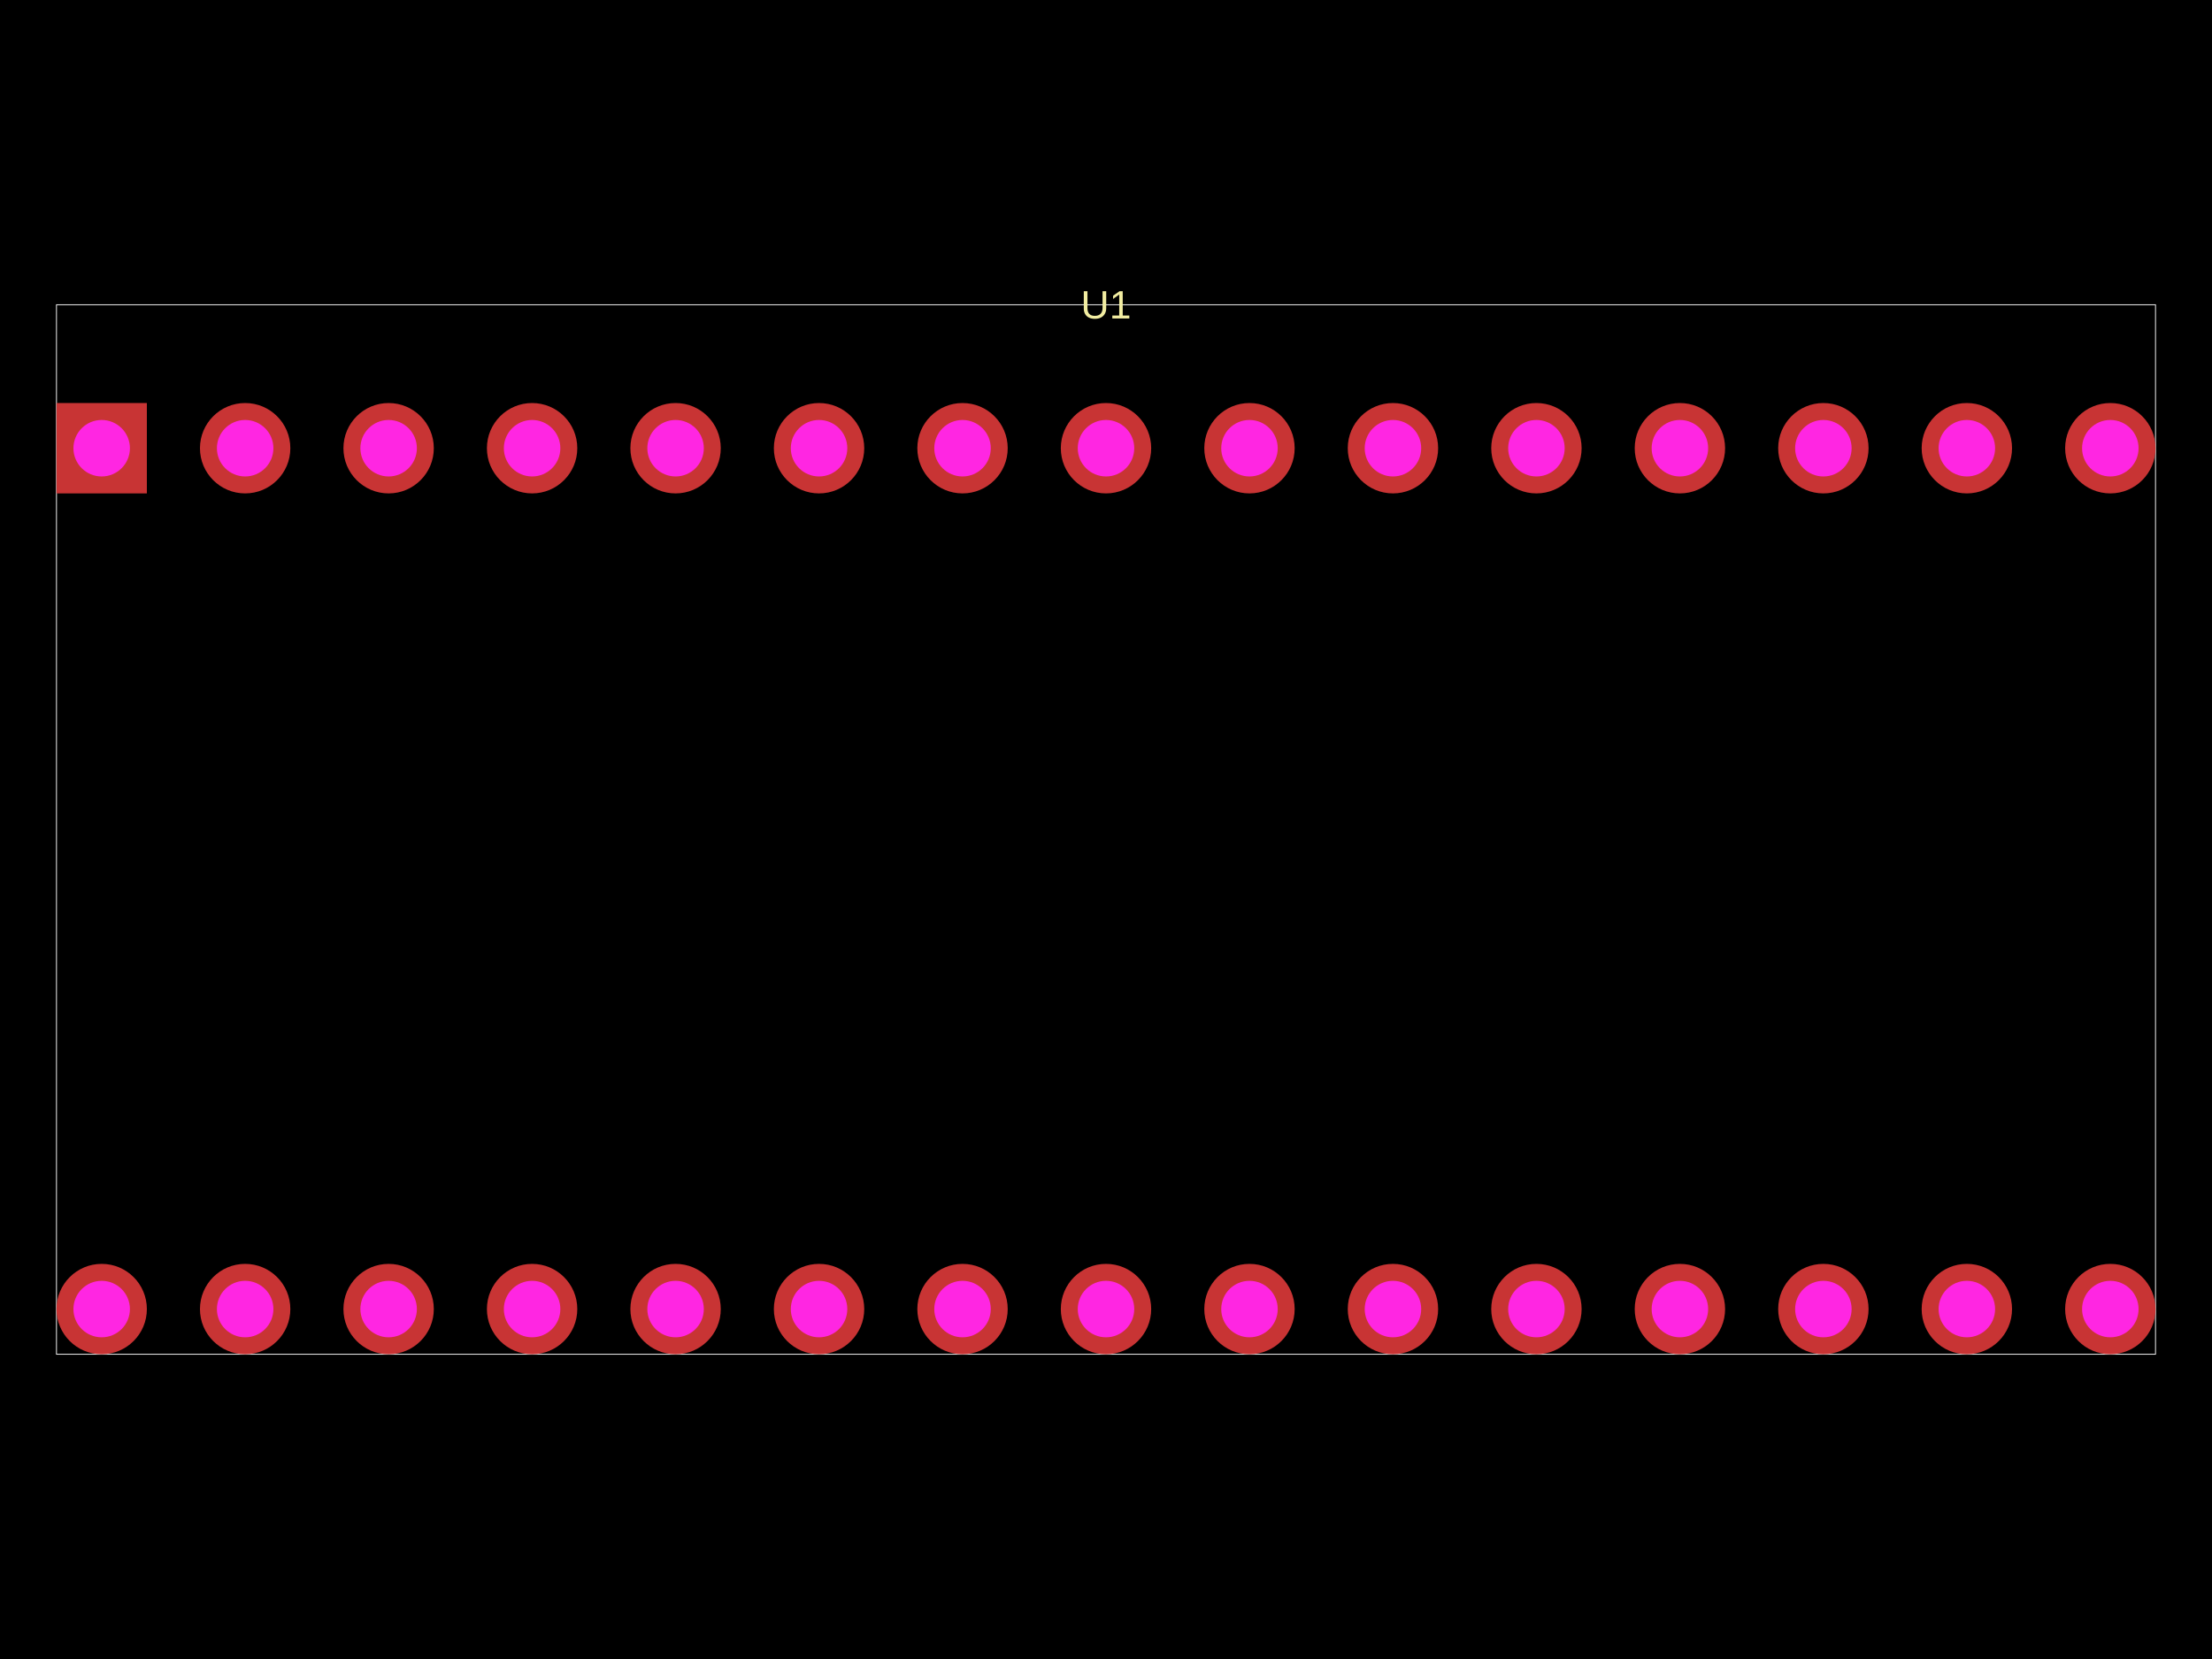
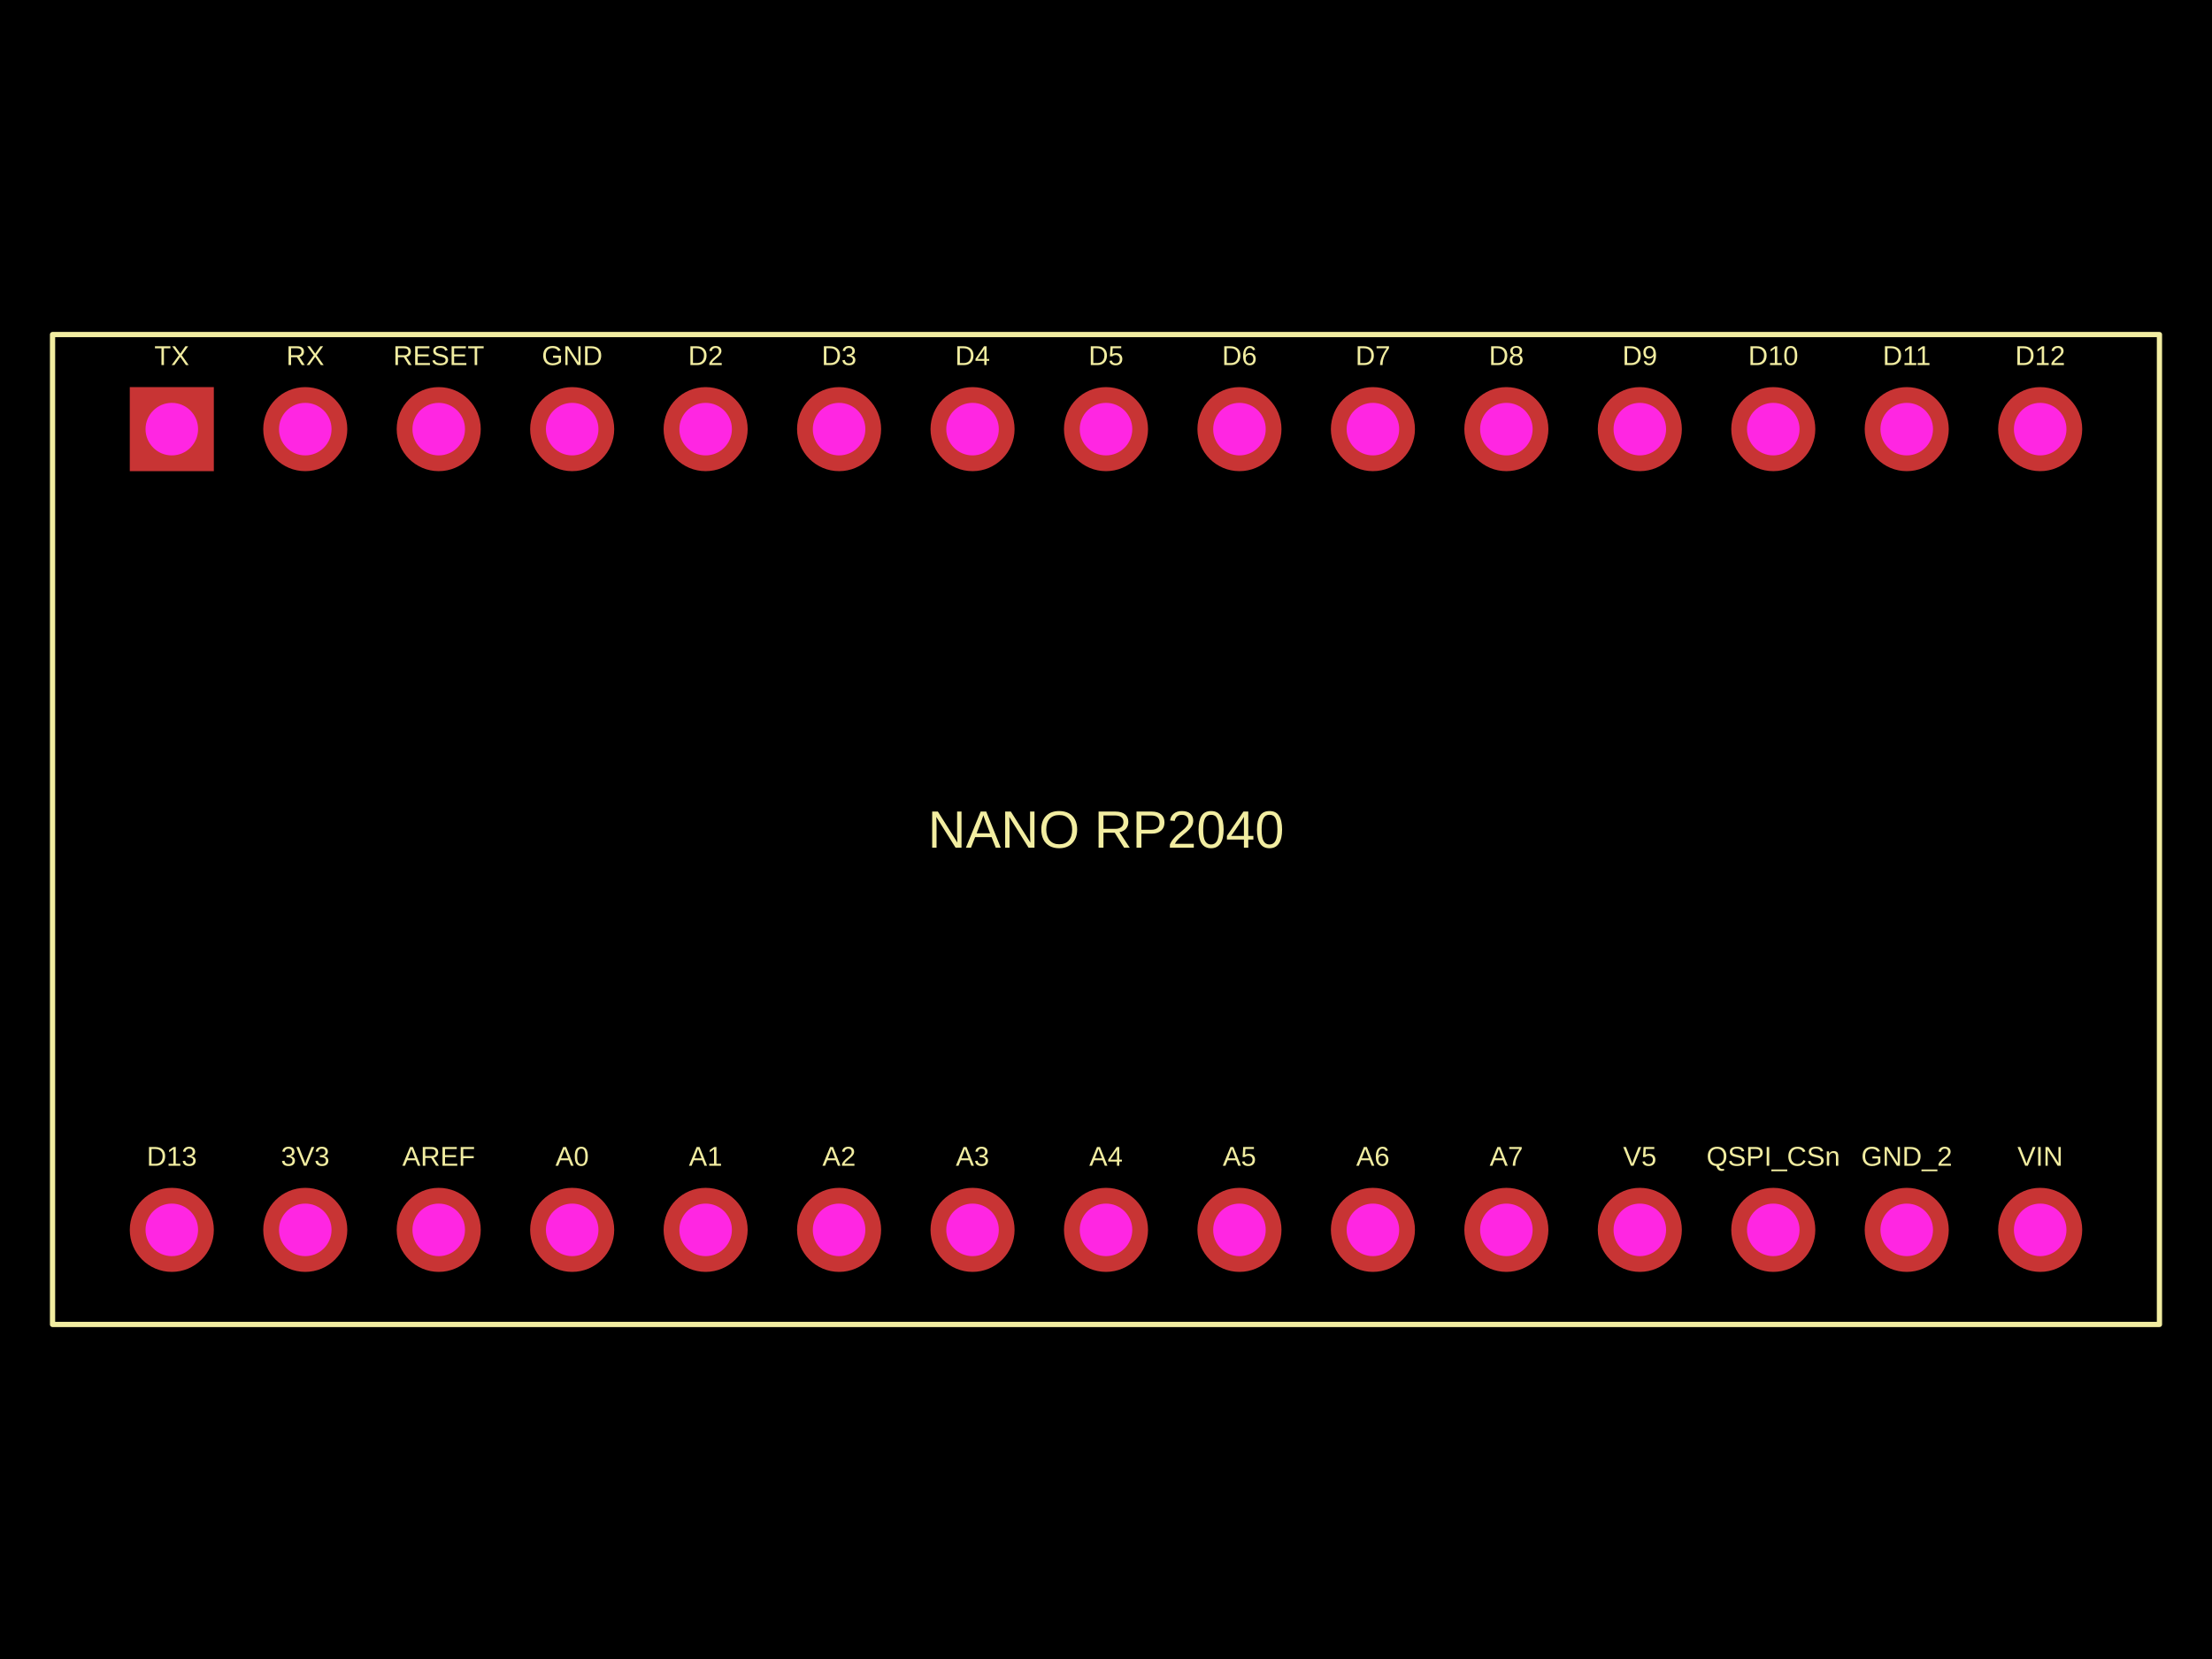
- <svg xmlns="http://www.w3.org/2000/svg" width="800" height="600" data-software-used-string="@tscircuit/core@0.0.1565">
+ <svg xmlns="http://www.w3.org/2000/svg" width="800" height="600" data-software-used-string="@tscircuit/core@0.0.1580">
  <style />
  <rect class="boundary" x="0" y="0" fill="#000" width="800" height="600" data-type="pcb_background" data-pcb-layer="global" />
-   <rect class="pcb-boundary" fill="none" stroke="#fff" stroke-width="0.3" x="20.429" y="110.215" width="759.142" height="379.571" data-type="pcb_boundary" data-pcb-layer="global" />
-   <text x="0" y="0" dx="0" dy="0" fill="#f2eda1" font-family="Arial, sans-serif" font-size="14.3" text-anchor="middle" dominant-baseline="central" transform="matrix(1,0,0,1,400,110.2145)" class="pcb-silkscreen-text pcb-silkscreen-top" data-pcb-silkscreen-text-id="pcb_silkscreen_text_0" stroke="none" data-type="pcb_silkscreen_text" data-pcb-layer="top">U1</text>
+   <rect class="pcb-boundary" fill="none" stroke="#fff" stroke-width="0.3" x="19.002" y="120.998" width="761.995" height="358.005" data-type="pcb_boundary" data-pcb-layer="global" />
+   <text x="0" y="0" dx="0" dy="0" fill="#f2eda1" font-family="Arial, sans-serif" font-size="9.881" text-anchor="middle" dominant-baseline="central" transform="matrix(1,0,0,1,62.13777,128.5986)" class="pcb-silkscreen-text pcb-silkscreen-top" data-pcb-silkscreen-text-id="pcb_silkscreen_text_0" stroke="none" data-type="pcb_silkscreen_text" data-pcb-layer="top">TX</text>
+   <text x="0" y="0" dx="0" dy="0" fill="#f2eda1" font-family="Arial, sans-serif" font-size="9.881" text-anchor="middle" dominant-baseline="central" transform="matrix(1,0,0,1,110.4038,128.5986)" class="pcb-silkscreen-text pcb-silkscreen-top" data-pcb-silkscreen-text-id="pcb_silkscreen_text_1" stroke="none" data-type="pcb_silkscreen_text" data-pcb-layer="top">RX</text>
+   <text x="0" y="0" dx="0" dy="0" fill="#f2eda1" font-family="Arial, sans-serif" font-size="9.881" text-anchor="middle" dominant-baseline="central" transform="matrix(1,0,0,1,158.6698,128.5986)" class="pcb-silkscreen-text pcb-silkscreen-top" data-pcb-silkscreen-text-id="pcb_silkscreen_text_2" stroke="none" data-type="pcb_silkscreen_text" data-pcb-layer="top">RESET</text>
+   <text x="0" y="0" dx="0" dy="0" fill="#f2eda1" font-family="Arial, sans-serif" font-size="9.881" text-anchor="middle" dominant-baseline="central" transform="matrix(1,0,0,1,206.9359,128.5986)" class="pcb-silkscreen-text pcb-silkscreen-top" data-pcb-silkscreen-text-id="pcb_silkscreen_text_3" stroke="none" data-type="pcb_silkscreen_text" data-pcb-layer="top">GND</text>
+   <text x="0" y="0" dx="0" dy="0" fill="#f2eda1" font-family="Arial, sans-serif" font-size="9.881" text-anchor="middle" dominant-baseline="central" transform="matrix(1,0,0,1,255.2019,128.5986)" class="pcb-silkscreen-text pcb-silkscreen-top" data-pcb-silkscreen-text-id="pcb_silkscreen_text_4" stroke="none" data-type="pcb_silkscreen_text" data-pcb-layer="top">D2</text>
+   <text x="0" y="0" dx="0" dy="0" fill="#f2eda1" font-family="Arial, sans-serif" font-size="9.881" text-anchor="middle" dominant-baseline="central" transform="matrix(1,0,0,1,303.4679,128.5986)" class="pcb-silkscreen-text pcb-silkscreen-top" data-pcb-silkscreen-text-id="pcb_silkscreen_text_5" stroke="none" data-type="pcb_silkscreen_text" data-pcb-layer="top">D3</text>
+   <text x="0" y="0" dx="0" dy="0" fill="#f2eda1" font-family="Arial, sans-serif" font-size="9.881" text-anchor="middle" dominant-baseline="central" transform="matrix(1,0,0,1,351.734,128.5986)" class="pcb-silkscreen-text pcb-silkscreen-top" data-pcb-silkscreen-text-id="pcb_silkscreen_text_6" stroke="none" data-type="pcb_silkscreen_text" data-pcb-layer="top">D4</text>
+   <text x="0" y="0" dx="0" dy="0" fill="#f2eda1" font-family="Arial, sans-serif" font-size="9.881" text-anchor="middle" dominant-baseline="central" transform="matrix(1,0,0,1,400,128.5986)" class="pcb-silkscreen-text pcb-silkscreen-top" data-pcb-silkscreen-text-id="pcb_silkscreen_text_7" stroke="none" data-type="pcb_silkscreen_text" data-pcb-layer="top">D5</text>
+   <text x="0" y="0" dx="0" dy="0" fill="#f2eda1" font-family="Arial, sans-serif" font-size="9.881" text-anchor="middle" dominant-baseline="central" transform="matrix(1,0,0,1,448.266,128.5986)" class="pcb-silkscreen-text pcb-silkscreen-top" data-pcb-silkscreen-text-id="pcb_silkscreen_text_8" stroke="none" data-type="pcb_silkscreen_text" data-pcb-layer="top">D6</text>
+   <text x="0" y="0" dx="0" dy="0" fill="#f2eda1" font-family="Arial, sans-serif" font-size="9.881" text-anchor="middle" dominant-baseline="central" transform="matrix(1,0,0,1,496.5321,128.5986)" class="pcb-silkscreen-text pcb-silkscreen-top" data-pcb-silkscreen-text-id="pcb_silkscreen_text_9" stroke="none" data-type="pcb_silkscreen_text" data-pcb-layer="top">D7</text>
+   <text x="0" y="0" dx="0" dy="0" fill="#f2eda1" font-family="Arial, sans-serif" font-size="9.881" text-anchor="middle" dominant-baseline="central" transform="matrix(1,0,0,1,544.7981,128.5986)" class="pcb-silkscreen-text pcb-silkscreen-top" data-pcb-silkscreen-text-id="pcb_silkscreen_text_10" stroke="none" data-type="pcb_silkscreen_text" data-pcb-layer="top">D8</text>
+   <text x="0" y="0" dx="0" dy="0" fill="#f2eda1" font-family="Arial, sans-serif" font-size="9.881" text-anchor="middle" dominant-baseline="central" transform="matrix(1,0,0,1,593.0641,128.5986)" class="pcb-silkscreen-text pcb-silkscreen-top" data-pcb-silkscreen-text-id="pcb_silkscreen_text_11" stroke="none" data-type="pcb_silkscreen_text" data-pcb-layer="top">D9</text>
+   <text x="0" y="0" dx="0" dy="0" fill="#f2eda1" font-family="Arial, sans-serif" font-size="9.881" text-anchor="middle" dominant-baseline="central" transform="matrix(1,0,0,1,641.3302,128.5986)" class="pcb-silkscreen-text pcb-silkscreen-top" data-pcb-silkscreen-text-id="pcb_silkscreen_text_12" stroke="none" data-type="pcb_silkscreen_text" data-pcb-layer="top">D10</text>
+   <text x="0" y="0" dx="0" dy="0" fill="#f2eda1" font-family="Arial, sans-serif" font-size="9.881" text-anchor="middle" dominant-baseline="central" transform="matrix(1,0,0,1,689.5962,128.5986)" class="pcb-silkscreen-text pcb-silkscreen-top" data-pcb-silkscreen-text-id="pcb_silkscreen_text_13" stroke="none" data-type="pcb_silkscreen_text" data-pcb-layer="top">D11</text>
+   <text x="0" y="0" dx="0" dy="0" fill="#f2eda1" font-family="Arial, sans-serif" font-size="9.881" text-anchor="middle" dominant-baseline="central" transform="matrix(1,0,0,1,737.8622,128.5986)" class="pcb-silkscreen-text pcb-silkscreen-top" data-pcb-silkscreen-text-id="pcb_silkscreen_text_14" stroke="none" data-type="pcb_silkscreen_text" data-pcb-layer="top">D12</text>
+   <text x="0" y="0" dx="0" dy="0" fill="#f2eda1" font-family="Arial, sans-serif" font-size="9.881" text-anchor="middle" dominant-baseline="central" transform="matrix(1,0,0,1,62.13777,418.1948)" class="pcb-silkscreen-text pcb-silkscreen-top" data-pcb-silkscreen-text-id="pcb_silkscreen_text_15" stroke="none" data-type="pcb_silkscreen_text" data-pcb-layer="top">D13</text>
+   <text x="0" y="0" dx="0" dy="0" fill="#f2eda1" font-family="Arial, sans-serif" font-size="9.881" text-anchor="middle" dominant-baseline="central" transform="matrix(1,0,0,1,110.4038,418.1948)" class="pcb-silkscreen-text pcb-silkscreen-top" data-pcb-silkscreen-text-id="pcb_silkscreen_text_16" stroke="none" data-type="pcb_silkscreen_text" data-pcb-layer="top">3V3</text>
+   <text x="0" y="0" dx="0" dy="0" fill="#f2eda1" font-family="Arial, sans-serif" font-size="9.881" text-anchor="middle" dominant-baseline="central" transform="matrix(1,0,0,1,158.6698,418.1948)" class="pcb-silkscreen-text pcb-silkscreen-top" data-pcb-silkscreen-text-id="pcb_silkscreen_text_17" stroke="none" data-type="pcb_silkscreen_text" data-pcb-layer="top">AREF</text>
+   <text x="0" y="0" dx="0" dy="0" fill="#f2eda1" font-family="Arial, sans-serif" font-size="9.881" text-anchor="middle" dominant-baseline="central" transform="matrix(1,0,0,1,206.9359,418.1948)" class="pcb-silkscreen-text pcb-silkscreen-top" data-pcb-silkscreen-text-id="pcb_silkscreen_text_18" stroke="none" data-type="pcb_silkscreen_text" data-pcb-layer="top">A0</text>
+   <text x="0" y="0" dx="0" dy="0" fill="#f2eda1" font-family="Arial, sans-serif" font-size="9.881" text-anchor="middle" dominant-baseline="central" transform="matrix(1,0,0,1,255.2019,418.1948)" class="pcb-silkscreen-text pcb-silkscreen-top" data-pcb-silkscreen-text-id="pcb_silkscreen_text_19" stroke="none" data-type="pcb_silkscreen_text" data-pcb-layer="top">A1</text>
+   <text x="0" y="0" dx="0" dy="0" fill="#f2eda1" font-family="Arial, sans-serif" font-size="9.881" text-anchor="middle" dominant-baseline="central" transform="matrix(1,0,0,1,303.4679,418.1948)" class="pcb-silkscreen-text pcb-silkscreen-top" data-pcb-silkscreen-text-id="pcb_silkscreen_text_20" stroke="none" data-type="pcb_silkscreen_text" data-pcb-layer="top">A2</text>
+   <text x="0" y="0" dx="0" dy="0" fill="#f2eda1" font-family="Arial, sans-serif" font-size="9.881" text-anchor="middle" dominant-baseline="central" transform="matrix(1,0,0,1,351.734,418.1948)" class="pcb-silkscreen-text pcb-silkscreen-top" data-pcb-silkscreen-text-id="pcb_silkscreen_text_21" stroke="none" data-type="pcb_silkscreen_text" data-pcb-layer="top">A3</text>
+   <text x="0" y="0" dx="0" dy="0" fill="#f2eda1" font-family="Arial, sans-serif" font-size="9.881" text-anchor="middle" dominant-baseline="central" transform="matrix(1,0,0,1,400,418.1948)" class="pcb-silkscreen-text pcb-silkscreen-top" data-pcb-silkscreen-text-id="pcb_silkscreen_text_22" stroke="none" data-type="pcb_silkscreen_text" data-pcb-layer="top">A4</text>
+   <text x="0" y="0" dx="0" dy="0" fill="#f2eda1" font-family="Arial, sans-serif" font-size="9.881" text-anchor="middle" dominant-baseline="central" transform="matrix(1,0,0,1,448.266,418.1948)" class="pcb-silkscreen-text pcb-silkscreen-top" data-pcb-silkscreen-text-id="pcb_silkscreen_text_23" stroke="none" data-type="pcb_silkscreen_text" data-pcb-layer="top">A5</text>
+   <text x="0" y="0" dx="0" dy="0" fill="#f2eda1" font-family="Arial, sans-serif" font-size="9.881" text-anchor="middle" dominant-baseline="central" transform="matrix(1,0,0,1,496.5321,418.1948)" class="pcb-silkscreen-text pcb-silkscreen-top" data-pcb-silkscreen-text-id="pcb_silkscreen_text_24" stroke="none" data-type="pcb_silkscreen_text" data-pcb-layer="top">A6</text>
+   <text x="0" y="0" dx="0" dy="0" fill="#f2eda1" font-family="Arial, sans-serif" font-size="9.881" text-anchor="middle" dominant-baseline="central" transform="matrix(1,0,0,1,544.7981,418.1948)" class="pcb-silkscreen-text pcb-silkscreen-top" data-pcb-silkscreen-text-id="pcb_silkscreen_text_25" stroke="none" data-type="pcb_silkscreen_text" data-pcb-layer="top">A7</text>
+   <text x="0" y="0" dx="0" dy="0" fill="#f2eda1" font-family="Arial, sans-serif" font-size="9.881" text-anchor="middle" dominant-baseline="central" transform="matrix(1,0,0,1,593.0641,418.1948)" class="pcb-silkscreen-text pcb-silkscreen-top" data-pcb-silkscreen-text-id="pcb_silkscreen_text_26" stroke="none" data-type="pcb_silkscreen_text" data-pcb-layer="top">V5</text>
+   <text x="0" y="0" dx="0" dy="0" fill="#f2eda1" font-family="Arial, sans-serif" font-size="9.881" text-anchor="middle" dominant-baseline="central" transform="matrix(1,0,0,1,641.3302,418.1948)" class="pcb-silkscreen-text pcb-silkscreen-top" data-pcb-silkscreen-text-id="pcb_silkscreen_text_27" stroke="none" data-type="pcb_silkscreen_text" data-pcb-layer="top">QSPI_CSn</text>
+   <text x="0" y="0" dx="0" dy="0" fill="#f2eda1" font-family="Arial, sans-serif" font-size="9.881" text-anchor="middle" dominant-baseline="central" transform="matrix(1,0,0,1,689.5962,418.1948)" class="pcb-silkscreen-text pcb-silkscreen-top" data-pcb-silkscreen-text-id="pcb_silkscreen_text_28" stroke="none" data-type="pcb_silkscreen_text" data-pcb-layer="top">GND_2</text>
+   <text x="0" y="0" dx="0" dy="0" fill="#f2eda1" font-family="Arial, sans-serif" font-size="9.881" text-anchor="middle" dominant-baseline="central" transform="matrix(1,0,0,1,737.8622,418.1948)" class="pcb-silkscreen-text pcb-silkscreen-top" data-pcb-silkscreen-text-id="pcb_silkscreen_text_29" stroke="none" data-type="pcb_silkscreen_text" data-pcb-layer="top">VIN</text>
+   <path class="pcb-silkscreen pcb-silkscreen-top" d="M 19.002 479.002 L 780.998 479.002 L 780.998 120.998 L 19.002 120.998 L 19.002 479.002 Z" fill="none" stroke="#f2eda1" stroke-width="1.9" stroke-linecap="round" stroke-linejoin="round" data-pcb-component-id="pcb_component_0" data-pcb-silkscreen-path-id="pcb_silkscreen_path_0" data-type="pcb_silkscreen_path" data-pcb-layer="top" />
+   <text x="0" y="0" dx="0" dy="0" fill="#f2eda1" font-family="Arial, sans-serif" font-size="19.002" text-anchor="middle" dominant-baseline="central" transform="matrix(1,0,0,1,400,300)" class="pcb-silkscreen-text pcb-silkscreen-top" data-pcb-silkscreen-text-id="pcb_silkscreen_text_30" stroke="none" data-type="pcb_silkscreen_text" data-pcb-layer="top">NANO RP2040</text>
  <g data-type="pcb_plated_hole" data-pcb-layer="through" data-pad-name="U1.TX">
-     <rect class="pcb-hole-outer-pad" fill="rgb(200, 52, 52)" x="20.429" y="145.761" width="32.686" height="32.686" data-type="pcb_plated_hole" data-pcb-layer="top" />
-     <circle class="pcb-hole-inner" fill="#FF26E2" cx="36.772" cy="162.104" r="10.215" data-type="pcb_plated_hole_drill" data-pcb-layer="drill" />
+     <rect class="pcb-hole-outer-pad" fill="rgb(200, 52, 52)" x="46.936" y="140" width="30.404" height="30.404" data-type="pcb_plated_hole" data-pcb-layer="top" />
+     <circle class="pcb-hole-inner" fill="#FF26E2" cx="62.138" cy="155.202" r="9.501" data-type="pcb_plated_hole_drill" data-pcb-layer="drill" />
  </g>
  <g data-type="pcb_plated_hole" data-pcb-layer="through" data-pad-name="U1.RX">
-     <circle class="pcb-hole-outer" fill="rgb(200, 52, 52)" cx="88.662" cy="162.104" r="16.343" data-type="pcb_plated_hole" data-pcb-layer="top" />
-     <circle class="pcb-hole-inner" fill="#FF26E2" cx="88.662" cy="162.104" r="10.215" data-type="pcb_plated_hole_drill" data-pcb-layer="drill" />
+     <circle class="pcb-hole-outer" fill="rgb(200, 52, 52)" cx="110.404" cy="155.202" r="15.202" data-type="pcb_plated_hole" data-pcb-layer="top" />
+     <circle class="pcb-hole-inner" fill="#FF26E2" cx="110.404" cy="155.202" r="9.501" data-type="pcb_plated_hole_drill" data-pcb-layer="drill" />
  </g>
  <g data-type="pcb_plated_hole" data-pcb-layer="through" data-pad-name="U1.RESET">
-     <circle class="pcb-hole-outer" fill="rgb(200, 52, 52)" cx="140.552" cy="162.104" r="16.343" data-type="pcb_plated_hole" data-pcb-layer="top" />
-     <circle class="pcb-hole-inner" fill="#FF26E2" cx="140.552" cy="162.104" r="10.215" data-type="pcb_plated_hole_drill" data-pcb-layer="drill" />
+     <circle class="pcb-hole-outer" fill="rgb(200, 52, 52)" cx="158.67" cy="155.202" r="15.202" data-type="pcb_plated_hole" data-pcb-layer="top" />
+     <circle class="pcb-hole-inner" fill="#FF26E2" cx="158.67" cy="155.202" r="9.501" data-type="pcb_plated_hole_drill" data-pcb-layer="drill" />
  </g>
  <g data-type="pcb_plated_hole" data-pcb-layer="through" data-pad-name="U1.GND">
-     <circle class="pcb-hole-outer" fill="rgb(200, 52, 52)" cx="192.441" cy="162.104" r="16.343" data-type="pcb_plated_hole" data-pcb-layer="top" />
-     <circle class="pcb-hole-inner" fill="#FF26E2" cx="192.441" cy="162.104" r="10.215" data-type="pcb_plated_hole_drill" data-pcb-layer="drill" />
+     <circle class="pcb-hole-outer" fill="rgb(200, 52, 52)" cx="206.936" cy="155.202" r="15.202" data-type="pcb_plated_hole" data-pcb-layer="top" />
+     <circle class="pcb-hole-inner" fill="#FF26E2" cx="206.936" cy="155.202" r="9.501" data-type="pcb_plated_hole_drill" data-pcb-layer="drill" />
  </g>
  <g data-type="pcb_plated_hole" data-pcb-layer="through" data-pad-name="U1.D2">
-     <circle class="pcb-hole-outer" fill="rgb(200, 52, 52)" cx="244.331" cy="162.104" r="16.343" data-type="pcb_plated_hole" data-pcb-layer="top" />
-     <circle class="pcb-hole-inner" fill="#FF26E2" cx="244.331" cy="162.104" r="10.215" data-type="pcb_plated_hole_drill" data-pcb-layer="drill" />
+     <circle class="pcb-hole-outer" fill="rgb(200, 52, 52)" cx="255.202" cy="155.202" r="15.202" data-type="pcb_plated_hole" data-pcb-layer="top" />
+     <circle class="pcb-hole-inner" fill="#FF26E2" cx="255.202" cy="155.202" r="9.501" data-type="pcb_plated_hole_drill" data-pcb-layer="drill" />
  </g>
  <g data-type="pcb_plated_hole" data-pcb-layer="through" data-pad-name="U1.D3">
-     <circle class="pcb-hole-outer" fill="rgb(200, 52, 52)" cx="296.221" cy="162.104" r="16.343" data-type="pcb_plated_hole" data-pcb-layer="top" />
-     <circle class="pcb-hole-inner" fill="#FF26E2" cx="296.221" cy="162.104" r="10.215" data-type="pcb_plated_hole_drill" data-pcb-layer="drill" />
+     <circle class="pcb-hole-outer" fill="rgb(200, 52, 52)" cx="303.468" cy="155.202" r="15.202" data-type="pcb_plated_hole" data-pcb-layer="top" />
+     <circle class="pcb-hole-inner" fill="#FF26E2" cx="303.468" cy="155.202" r="9.501" data-type="pcb_plated_hole_drill" data-pcb-layer="drill" />
  </g>
  <g data-type="pcb_plated_hole" data-pcb-layer="through" data-pad-name="U1.D4">
-     <circle class="pcb-hole-outer" fill="rgb(200, 52, 52)" cx="348.11" cy="162.104" r="16.343" data-type="pcb_plated_hole" data-pcb-layer="top" />
-     <circle class="pcb-hole-inner" fill="#FF26E2" cx="348.11" cy="162.104" r="10.215" data-type="pcb_plated_hole_drill" data-pcb-layer="drill" />
+     <circle class="pcb-hole-outer" fill="rgb(200, 52, 52)" cx="351.734" cy="155.202" r="15.202" data-type="pcb_plated_hole" data-pcb-layer="top" />
+     <circle class="pcb-hole-inner" fill="#FF26E2" cx="351.734" cy="155.202" r="9.501" data-type="pcb_plated_hole_drill" data-pcb-layer="drill" />
  </g>
  <g data-type="pcb_plated_hole" data-pcb-layer="through" data-pad-name="U1.D5">
-     <circle class="pcb-hole-outer" fill="rgb(200, 52, 52)" cx="400" cy="162.104" r="16.343" data-type="pcb_plated_hole" data-pcb-layer="top" />
-     <circle class="pcb-hole-inner" fill="#FF26E2" cx="400" cy="162.104" r="10.215" data-type="pcb_plated_hole_drill" data-pcb-layer="drill" />
+     <circle class="pcb-hole-outer" fill="rgb(200, 52, 52)" cx="400" cy="155.202" r="15.202" data-type="pcb_plated_hole" data-pcb-layer="top" />
+     <circle class="pcb-hole-inner" fill="#FF26E2" cx="400" cy="155.202" r="9.501" data-type="pcb_plated_hole_drill" data-pcb-layer="drill" />
  </g>
  <g data-type="pcb_plated_hole" data-pcb-layer="through" data-pad-name="U1.D6">
-     <circle class="pcb-hole-outer" fill="rgb(200, 52, 52)" cx="451.89" cy="162.104" r="16.343" data-type="pcb_plated_hole" data-pcb-layer="top" />
-     <circle class="pcb-hole-inner" fill="#FF26E2" cx="451.89" cy="162.104" r="10.215" data-type="pcb_plated_hole_drill" data-pcb-layer="drill" />
+     <circle class="pcb-hole-outer" fill="rgb(200, 52, 52)" cx="448.266" cy="155.202" r="15.202" data-type="pcb_plated_hole" data-pcb-layer="top" />
+     <circle class="pcb-hole-inner" fill="#FF26E2" cx="448.266" cy="155.202" r="9.501" data-type="pcb_plated_hole_drill" data-pcb-layer="drill" />
  </g>
  <g data-type="pcb_plated_hole" data-pcb-layer="through" data-pad-name="U1.D7">
-     <circle class="pcb-hole-outer" fill="rgb(200, 52, 52)" cx="503.779" cy="162.104" r="16.343" data-type="pcb_plated_hole" data-pcb-layer="top" />
-     <circle class="pcb-hole-inner" fill="#FF26E2" cx="503.779" cy="162.104" r="10.215" data-type="pcb_plated_hole_drill" data-pcb-layer="drill" />
+     <circle class="pcb-hole-outer" fill="rgb(200, 52, 52)" cx="496.532" cy="155.202" r="15.202" data-type="pcb_plated_hole" data-pcb-layer="top" />
+     <circle class="pcb-hole-inner" fill="#FF26E2" cx="496.532" cy="155.202" r="9.501" data-type="pcb_plated_hole_drill" data-pcb-layer="drill" />
  </g>
  <g data-type="pcb_plated_hole" data-pcb-layer="through" data-pad-name="U1.D8">
-     <circle class="pcb-hole-outer" fill="rgb(200, 52, 52)" cx="555.669" cy="162.104" r="16.343" data-type="pcb_plated_hole" data-pcb-layer="top" />
-     <circle class="pcb-hole-inner" fill="#FF26E2" cx="555.669" cy="162.104" r="10.215" data-type="pcb_plated_hole_drill" data-pcb-layer="drill" />
+     <circle class="pcb-hole-outer" fill="rgb(200, 52, 52)" cx="544.798" cy="155.202" r="15.202" data-type="pcb_plated_hole" data-pcb-layer="top" />
+     <circle class="pcb-hole-inner" fill="#FF26E2" cx="544.798" cy="155.202" r="9.501" data-type="pcb_plated_hole_drill" data-pcb-layer="drill" />
  </g>
  <g data-type="pcb_plated_hole" data-pcb-layer="through" data-pad-name="U1.D9">
-     <circle class="pcb-hole-outer" fill="rgb(200, 52, 52)" cx="607.559" cy="162.104" r="16.343" data-type="pcb_plated_hole" data-pcb-layer="top" />
-     <circle class="pcb-hole-inner" fill="#FF26E2" cx="607.559" cy="162.104" r="10.215" data-type="pcb_plated_hole_drill" data-pcb-layer="drill" />
+     <circle class="pcb-hole-outer" fill="rgb(200, 52, 52)" cx="593.064" cy="155.202" r="15.202" data-type="pcb_plated_hole" data-pcb-layer="top" />
+     <circle class="pcb-hole-inner" fill="#FF26E2" cx="593.064" cy="155.202" r="9.501" data-type="pcb_plated_hole_drill" data-pcb-layer="drill" />
  </g>
  <g data-type="pcb_plated_hole" data-pcb-layer="through" data-pad-name="U1.D10">
-     <circle class="pcb-hole-outer" fill="rgb(200, 52, 52)" cx="659.448" cy="162.104" r="16.343" data-type="pcb_plated_hole" data-pcb-layer="top" />
-     <circle class="pcb-hole-inner" fill="#FF26E2" cx="659.448" cy="162.104" r="10.215" data-type="pcb_plated_hole_drill" data-pcb-layer="drill" />
+     <circle class="pcb-hole-outer" fill="rgb(200, 52, 52)" cx="641.33" cy="155.202" r="15.202" data-type="pcb_plated_hole" data-pcb-layer="top" />
+     <circle class="pcb-hole-inner" fill="#FF26E2" cx="641.33" cy="155.202" r="9.501" data-type="pcb_plated_hole_drill" data-pcb-layer="drill" />
  </g>
  <g data-type="pcb_plated_hole" data-pcb-layer="through" data-pad-name="U1.D11">
-     <circle class="pcb-hole-outer" fill="rgb(200, 52, 52)" cx="711.338" cy="162.104" r="16.343" data-type="pcb_plated_hole" data-pcb-layer="top" />
-     <circle class="pcb-hole-inner" fill="#FF26E2" cx="711.338" cy="162.104" r="10.215" data-type="pcb_plated_hole_drill" data-pcb-layer="drill" />
+     <circle class="pcb-hole-outer" fill="rgb(200, 52, 52)" cx="689.596" cy="155.202" r="15.202" data-type="pcb_plated_hole" data-pcb-layer="top" />
+     <circle class="pcb-hole-inner" fill="#FF26E2" cx="689.596" cy="155.202" r="9.501" data-type="pcb_plated_hole_drill" data-pcb-layer="drill" />
  </g>
  <g data-type="pcb_plated_hole" data-pcb-layer="through" data-pad-name="U1.D12">
-     <circle class="pcb-hole-outer" fill="rgb(200, 52, 52)" cx="763.228" cy="162.104" r="16.343" data-type="pcb_plated_hole" data-pcb-layer="top" />
-     <circle class="pcb-hole-inner" fill="#FF26E2" cx="763.228" cy="162.104" r="10.215" data-type="pcb_plated_hole_drill" data-pcb-layer="drill" />
+     <circle class="pcb-hole-outer" fill="rgb(200, 52, 52)" cx="737.862" cy="155.202" r="15.202" data-type="pcb_plated_hole" data-pcb-layer="top" />
+     <circle class="pcb-hole-inner" fill="#FF26E2" cx="737.862" cy="155.202" r="9.501" data-type="pcb_plated_hole_drill" data-pcb-layer="drill" />
  </g>
  <g data-type="pcb_plated_hole" data-pcb-layer="through" data-pad-name="U1.D13">
-     <circle class="pcb-hole-outer" fill="rgb(200, 52, 52)" cx="36.772" cy="473.442" r="16.343" data-type="pcb_plated_hole" data-pcb-layer="top" />
-     <circle class="pcb-hole-inner" fill="#FF26E2" cx="36.772" cy="473.442" r="10.215" data-type="pcb_plated_hole_drill" data-pcb-layer="drill" />
+     <circle class="pcb-hole-outer" fill="rgb(200, 52, 52)" cx="62.138" cy="444.798" r="15.202" data-type="pcb_plated_hole" data-pcb-layer="top" />
+     <circle class="pcb-hole-inner" fill="#FF26E2" cx="62.138" cy="444.798" r="9.501" data-type="pcb_plated_hole_drill" data-pcb-layer="drill" />
  </g>
  <g data-type="pcb_plated_hole" data-pcb-layer="through" data-pad-name="U1.3V3">
-     <circle class="pcb-hole-outer" fill="rgb(200, 52, 52)" cx="88.662" cy="473.442" r="16.343" data-type="pcb_plated_hole" data-pcb-layer="top" />
-     <circle class="pcb-hole-inner" fill="#FF26E2" cx="88.662" cy="473.442" r="10.215" data-type="pcb_plated_hole_drill" data-pcb-layer="drill" />
+     <circle class="pcb-hole-outer" fill="rgb(200, 52, 52)" cx="110.404" cy="444.798" r="15.202" data-type="pcb_plated_hole" data-pcb-layer="top" />
+     <circle class="pcb-hole-inner" fill="#FF26E2" cx="110.404" cy="444.798" r="9.501" data-type="pcb_plated_hole_drill" data-pcb-layer="drill" />
  </g>
  <g data-type="pcb_plated_hole" data-pcb-layer="through" data-pad-name="U1.AREF">
-     <circle class="pcb-hole-outer" fill="rgb(200, 52, 52)" cx="140.552" cy="473.442" r="16.343" data-type="pcb_plated_hole" data-pcb-layer="top" />
-     <circle class="pcb-hole-inner" fill="#FF26E2" cx="140.552" cy="473.442" r="10.215" data-type="pcb_plated_hole_drill" data-pcb-layer="drill" />
+     <circle class="pcb-hole-outer" fill="rgb(200, 52, 52)" cx="158.67" cy="444.798" r="15.202" data-type="pcb_plated_hole" data-pcb-layer="top" />
+     <circle class="pcb-hole-inner" fill="#FF26E2" cx="158.67" cy="444.798" r="9.501" data-type="pcb_plated_hole_drill" data-pcb-layer="drill" />
  </g>
  <g data-type="pcb_plated_hole" data-pcb-layer="through" data-pad-name="U1.A0">
-     <circle class="pcb-hole-outer" fill="rgb(200, 52, 52)" cx="192.441" cy="473.442" r="16.343" data-type="pcb_plated_hole" data-pcb-layer="top" />
-     <circle class="pcb-hole-inner" fill="#FF26E2" cx="192.441" cy="473.442" r="10.215" data-type="pcb_plated_hole_drill" data-pcb-layer="drill" />
+     <circle class="pcb-hole-outer" fill="rgb(200, 52, 52)" cx="206.936" cy="444.798" r="15.202" data-type="pcb_plated_hole" data-pcb-layer="top" />
+     <circle class="pcb-hole-inner" fill="#FF26E2" cx="206.936" cy="444.798" r="9.501" data-type="pcb_plated_hole_drill" data-pcb-layer="drill" />
  </g>
  <g data-type="pcb_plated_hole" data-pcb-layer="through" data-pad-name="U1.A1">
-     <circle class="pcb-hole-outer" fill="rgb(200, 52, 52)" cx="244.331" cy="473.442" r="16.343" data-type="pcb_plated_hole" data-pcb-layer="top" />
-     <circle class="pcb-hole-inner" fill="#FF26E2" cx="244.331" cy="473.442" r="10.215" data-type="pcb_plated_hole_drill" data-pcb-layer="drill" />
+     <circle class="pcb-hole-outer" fill="rgb(200, 52, 52)" cx="255.202" cy="444.798" r="15.202" data-type="pcb_plated_hole" data-pcb-layer="top" />
+     <circle class="pcb-hole-inner" fill="#FF26E2" cx="255.202" cy="444.798" r="9.501" data-type="pcb_plated_hole_drill" data-pcb-layer="drill" />
  </g>
  <g data-type="pcb_plated_hole" data-pcb-layer="through" data-pad-name="U1.A2">
-     <circle class="pcb-hole-outer" fill="rgb(200, 52, 52)" cx="296.221" cy="473.442" r="16.343" data-type="pcb_plated_hole" data-pcb-layer="top" />
-     <circle class="pcb-hole-inner" fill="#FF26E2" cx="296.221" cy="473.442" r="10.215" data-type="pcb_plated_hole_drill" data-pcb-layer="drill" />
+     <circle class="pcb-hole-outer" fill="rgb(200, 52, 52)" cx="303.468" cy="444.798" r="15.202" data-type="pcb_plated_hole" data-pcb-layer="top" />
+     <circle class="pcb-hole-inner" fill="#FF26E2" cx="303.468" cy="444.798" r="9.501" data-type="pcb_plated_hole_drill" data-pcb-layer="drill" />
  </g>
  <g data-type="pcb_plated_hole" data-pcb-layer="through" data-pad-name="U1.A3">
-     <circle class="pcb-hole-outer" fill="rgb(200, 52, 52)" cx="348.11" cy="473.442" r="16.343" data-type="pcb_plated_hole" data-pcb-layer="top" />
-     <circle class="pcb-hole-inner" fill="#FF26E2" cx="348.11" cy="473.442" r="10.215" data-type="pcb_plated_hole_drill" data-pcb-layer="drill" />
+     <circle class="pcb-hole-outer" fill="rgb(200, 52, 52)" cx="351.734" cy="444.798" r="15.202" data-type="pcb_plated_hole" data-pcb-layer="top" />
+     <circle class="pcb-hole-inner" fill="#FF26E2" cx="351.734" cy="444.798" r="9.501" data-type="pcb_plated_hole_drill" data-pcb-layer="drill" />
  </g>
  <g data-type="pcb_plated_hole" data-pcb-layer="through" data-pad-name="U1.A4">
-     <circle class="pcb-hole-outer" fill="rgb(200, 52, 52)" cx="400" cy="473.442" r="16.343" data-type="pcb_plated_hole" data-pcb-layer="top" />
-     <circle class="pcb-hole-inner" fill="#FF26E2" cx="400" cy="473.442" r="10.215" data-type="pcb_plated_hole_drill" data-pcb-layer="drill" />
+     <circle class="pcb-hole-outer" fill="rgb(200, 52, 52)" cx="400" cy="444.798" r="15.202" data-type="pcb_plated_hole" data-pcb-layer="top" />
+     <circle class="pcb-hole-inner" fill="#FF26E2" cx="400" cy="444.798" r="9.501" data-type="pcb_plated_hole_drill" data-pcb-layer="drill" />
  </g>
  <g data-type="pcb_plated_hole" data-pcb-layer="through" data-pad-name="U1.A5">
-     <circle class="pcb-hole-outer" fill="rgb(200, 52, 52)" cx="451.89" cy="473.442" r="16.343" data-type="pcb_plated_hole" data-pcb-layer="top" />
-     <circle class="pcb-hole-inner" fill="#FF26E2" cx="451.89" cy="473.442" r="10.215" data-type="pcb_plated_hole_drill" data-pcb-layer="drill" />
+     <circle class="pcb-hole-outer" fill="rgb(200, 52, 52)" cx="448.266" cy="444.798" r="15.202" data-type="pcb_plated_hole" data-pcb-layer="top" />
+     <circle class="pcb-hole-inner" fill="#FF26E2" cx="448.266" cy="444.798" r="9.501" data-type="pcb_plated_hole_drill" data-pcb-layer="drill" />
  </g>
  <g data-type="pcb_plated_hole" data-pcb-layer="through" data-pad-name="U1.A6">
-     <circle class="pcb-hole-outer" fill="rgb(200, 52, 52)" cx="503.779" cy="473.442" r="16.343" data-type="pcb_plated_hole" data-pcb-layer="top" />
-     <circle class="pcb-hole-inner" fill="#FF26E2" cx="503.779" cy="473.442" r="10.215" data-type="pcb_plated_hole_drill" data-pcb-layer="drill" />
+     <circle class="pcb-hole-outer" fill="rgb(200, 52, 52)" cx="496.532" cy="444.798" r="15.202" data-type="pcb_plated_hole" data-pcb-layer="top" />
+     <circle class="pcb-hole-inner" fill="#FF26E2" cx="496.532" cy="444.798" r="9.501" data-type="pcb_plated_hole_drill" data-pcb-layer="drill" />
  </g>
  <g data-type="pcb_plated_hole" data-pcb-layer="through" data-pad-name="U1.A7">
-     <circle class="pcb-hole-outer" fill="rgb(200, 52, 52)" cx="555.669" cy="473.442" r="16.343" data-type="pcb_plated_hole" data-pcb-layer="top" />
-     <circle class="pcb-hole-inner" fill="#FF26E2" cx="555.669" cy="473.442" r="10.215" data-type="pcb_plated_hole_drill" data-pcb-layer="drill" />
+     <circle class="pcb-hole-outer" fill="rgb(200, 52, 52)" cx="544.798" cy="444.798" r="15.202" data-type="pcb_plated_hole" data-pcb-layer="top" />
+     <circle class="pcb-hole-inner" fill="#FF26E2" cx="544.798" cy="444.798" r="9.501" data-type="pcb_plated_hole_drill" data-pcb-layer="drill" />
  </g>
  <g data-type="pcb_plated_hole" data-pcb-layer="through" data-pad-name="U1.V5">
-     <circle class="pcb-hole-outer" fill="rgb(200, 52, 52)" cx="607.559" cy="473.442" r="16.343" data-type="pcb_plated_hole" data-pcb-layer="top" />
-     <circle class="pcb-hole-inner" fill="#FF26E2" cx="607.559" cy="473.442" r="10.215" data-type="pcb_plated_hole_drill" data-pcb-layer="drill" />
+     <circle class="pcb-hole-outer" fill="rgb(200, 52, 52)" cx="593.064" cy="444.798" r="15.202" data-type="pcb_plated_hole" data-pcb-layer="top" />
+     <circle class="pcb-hole-inner" fill="#FF26E2" cx="593.064" cy="444.798" r="9.501" data-type="pcb_plated_hole_drill" data-pcb-layer="drill" />
  </g>
  <g data-type="pcb_plated_hole" data-pcb-layer="through" data-pad-name="U1.QSPI_CSn">
-     <circle class="pcb-hole-outer" fill="rgb(200, 52, 52)" cx="659.448" cy="473.442" r="16.343" data-type="pcb_plated_hole" data-pcb-layer="top" />
-     <circle class="pcb-hole-inner" fill="#FF26E2" cx="659.448" cy="473.442" r="10.215" data-type="pcb_plated_hole_drill" data-pcb-layer="drill" />
+     <circle class="pcb-hole-outer" fill="rgb(200, 52, 52)" cx="641.33" cy="444.798" r="15.202" data-type="pcb_plated_hole" data-pcb-layer="top" />
+     <circle class="pcb-hole-inner" fill="#FF26E2" cx="641.33" cy="444.798" r="9.501" data-type="pcb_plated_hole_drill" data-pcb-layer="drill" />
  </g>
  <g data-type="pcb_plated_hole" data-pcb-layer="through" data-pad-name="U1.GND_2">
-     <circle class="pcb-hole-outer" fill="rgb(200, 52, 52)" cx="711.338" cy="473.442" r="16.343" data-type="pcb_plated_hole" data-pcb-layer="top" />
-     <circle class="pcb-hole-inner" fill="#FF26E2" cx="711.338" cy="473.442" r="10.215" data-type="pcb_plated_hole_drill" data-pcb-layer="drill" />
+     <circle class="pcb-hole-outer" fill="rgb(200, 52, 52)" cx="689.596" cy="444.798" r="15.202" data-type="pcb_plated_hole" data-pcb-layer="top" />
+     <circle class="pcb-hole-inner" fill="#FF26E2" cx="689.596" cy="444.798" r="9.501" data-type="pcb_plated_hole_drill" data-pcb-layer="drill" />
  </g>
  <g data-type="pcb_plated_hole" data-pcb-layer="through" data-pad-name="U1.VIN">
-     <circle class="pcb-hole-outer" fill="rgb(200, 52, 52)" cx="763.228" cy="473.442" r="16.343" data-type="pcb_plated_hole" data-pcb-layer="top" />
-     <circle class="pcb-hole-inner" fill="#FF26E2" cx="763.228" cy="473.442" r="10.215" data-type="pcb_plated_hole_drill" data-pcb-layer="drill" />
+     <circle class="pcb-hole-outer" fill="rgb(200, 52, 52)" cx="737.862" cy="444.798" r="15.202" data-type="pcb_plated_hole" data-pcb-layer="top" />
+     <circle class="pcb-hole-inner" fill="#FF26E2" cx="737.862" cy="444.798" r="9.501" data-type="pcb_plated_hole_drill" data-pcb-layer="drill" />
  </g>
</svg>
